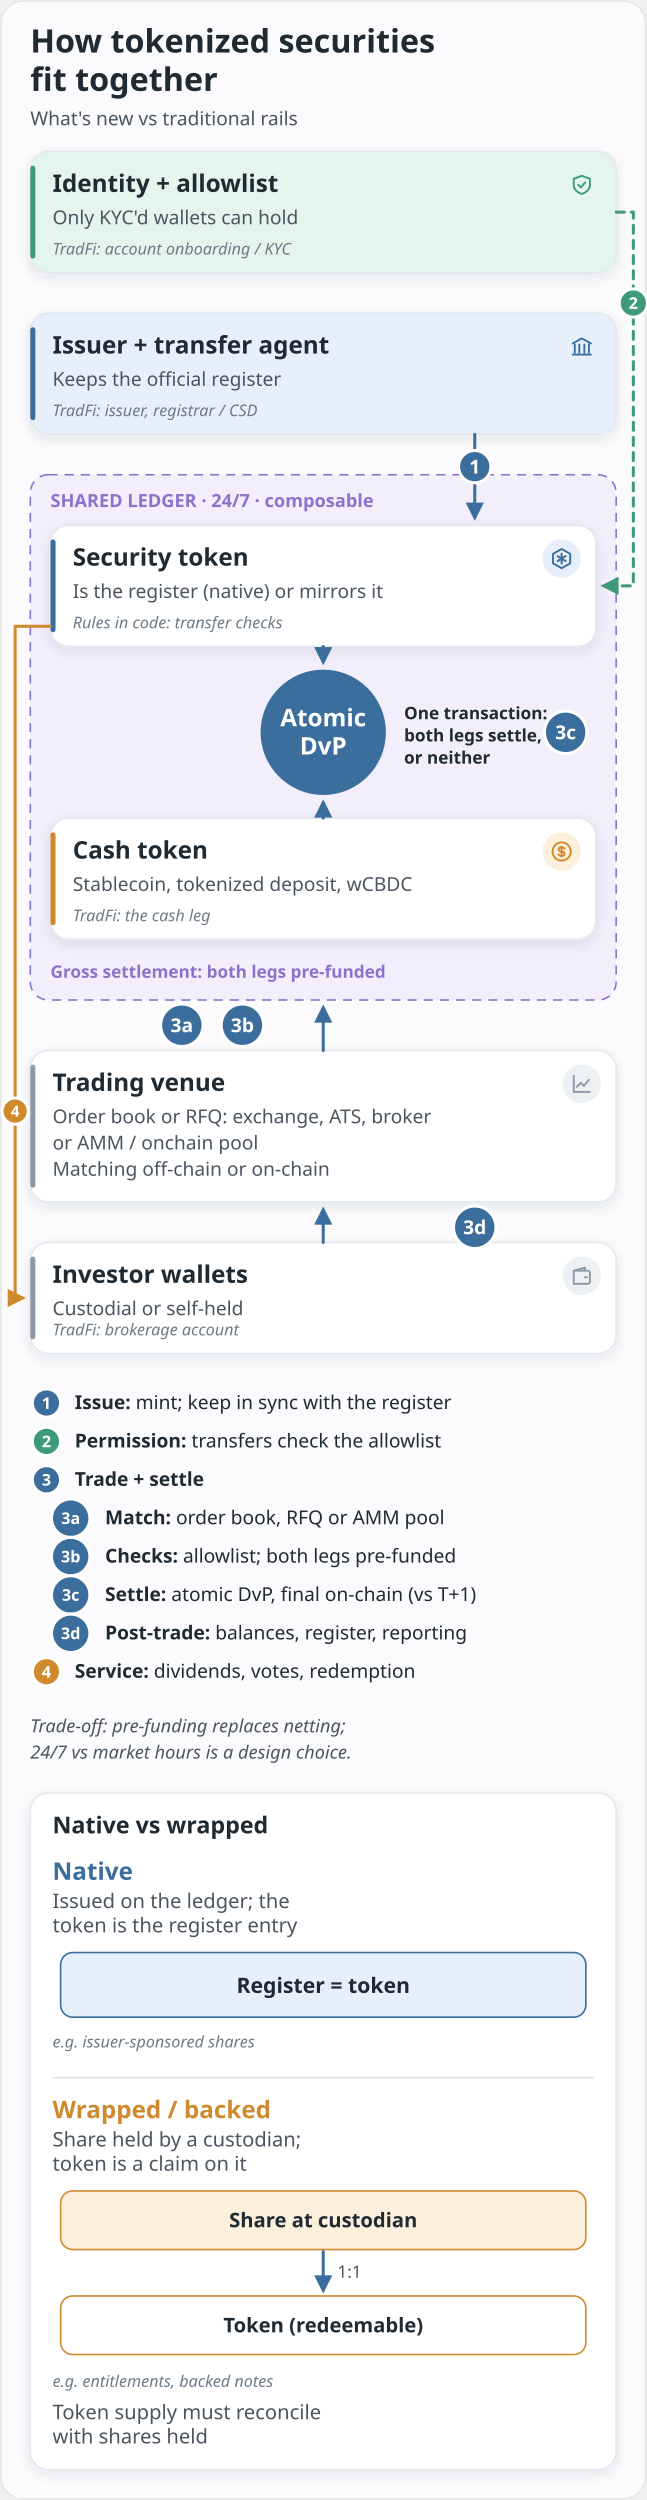
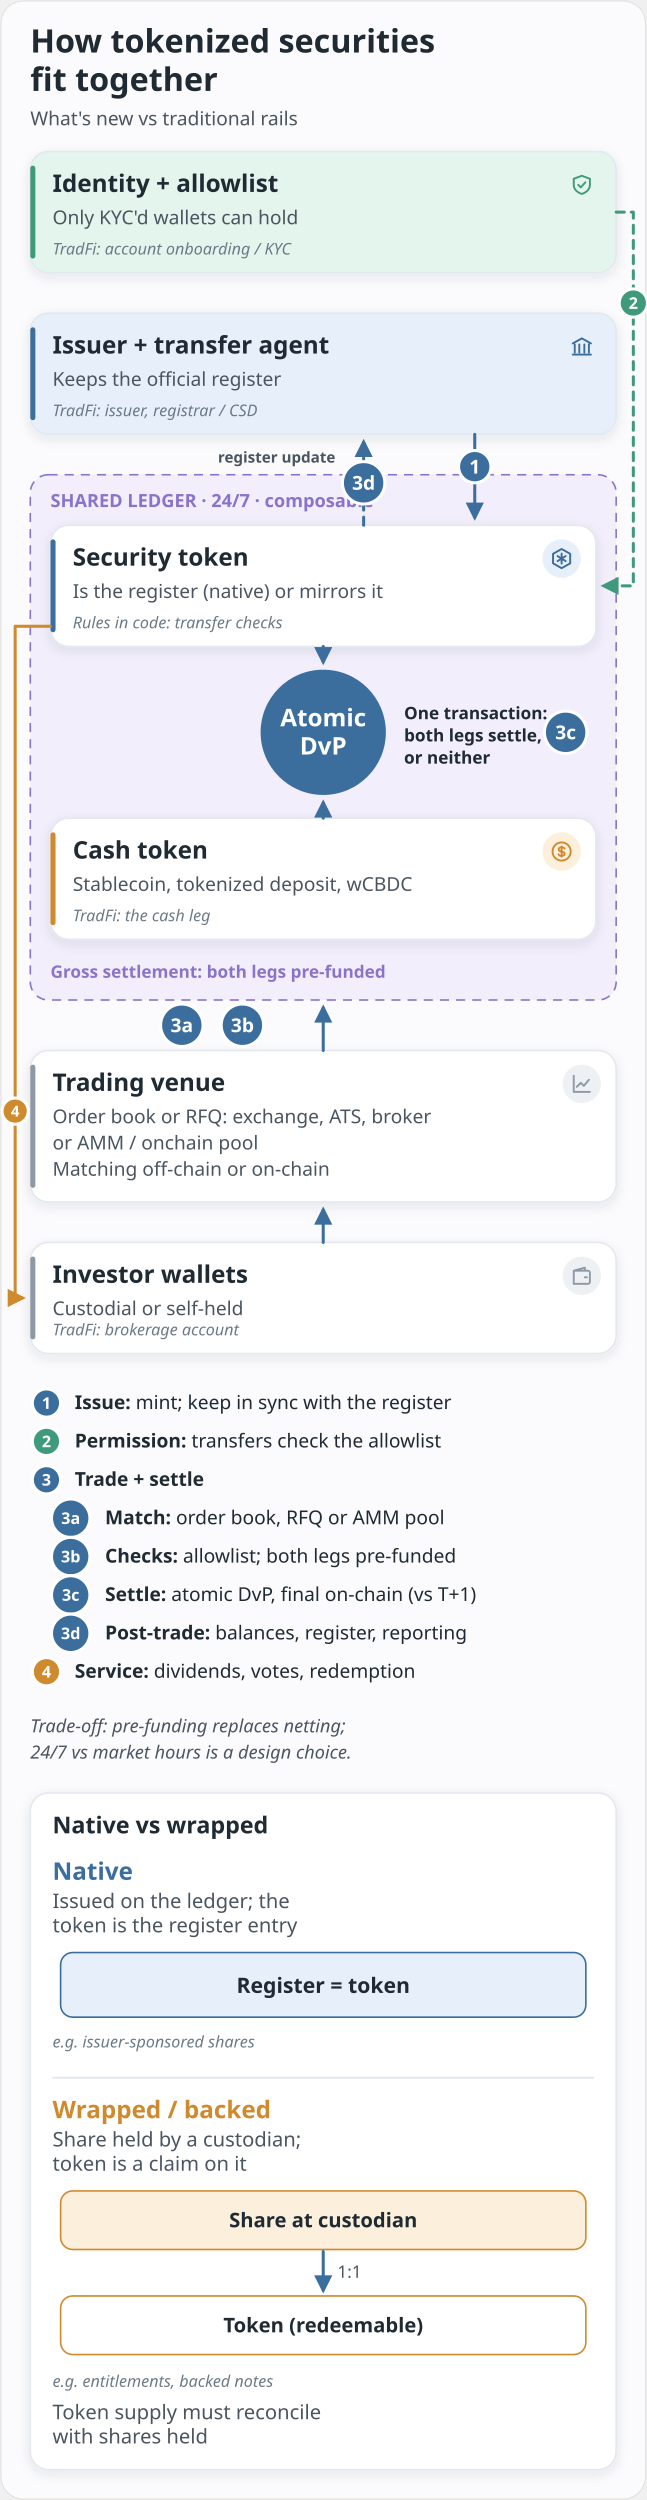
<svg xmlns="http://www.w3.org/2000/svg" viewBox="0 0 640 2475" width="640" height="2475" font-family="'Source Sans Pro','Source Sans 3','Noto Sans','Helvetica Neue',Arial,sans-serif" role="img" aria-labelledby="t d">
  <defs>
    <marker id="ar-blue" viewBox="0 0 10 10" refX="8" refY="5" markerWidth="6" markerHeight="6" orient="auto-start-reverse">
      <path d="M0,0L10,5L0,10z" fill="#3b6e9c" />
    </marker>
    <marker id="ar-green" viewBox="0 0 10 10" refX="8" refY="5" markerWidth="6" markerHeight="6" orient="auto-start-reverse">
      <path d="M0,0L10,5L0,10z" fill="#3f9a7c" />
    </marker>
    <marker id="ar-amber" viewBox="0 0 10 10" refX="8" refY="5" markerWidth="6" markerHeight="6" orient="auto-start-reverse">
      <path d="M0,0L10,5L0,10z" fill="#d08a2e" />
    </marker>
    <marker id="ar-gray" viewBox="0 0 10 10" refX="8" refY="5" markerWidth="6" markerHeight="6" orient="auto-start-reverse">
      <path d="M0,0L10,5L0,10z" fill="#8d9aa6" />
    </marker>
    <marker id="ar-violet" viewBox="0 0 10 10" refX="8" refY="5" markerWidth="6" markerHeight="6" orient="auto-start-reverse">
      <path d="M0,0L10,5L0,10z" fill="#8a73c9" />
    </marker>
    <filter id="sh" x="-10%" y="-10%" width="120%" height="130%">
      <feDropShadow dx="0" dy="4" stdDeviation="6" flood-color="#1f2a33" flood-opacity="0.10" />
    </filter>
  </defs>
  <rect x="1" y="1" width="638" height="2473" rx="22" fill="#fbfbfd" stroke="#e2dfdc" />
  <text x="30" y="52" font-size="32" fill="#1f2a33" font-weight="800" text-anchor="start">How tokenized securities</text>
  <text x="30" y="90" font-size="32" fill="#1f2a33" font-weight="800" text-anchor="start">fit together</text>
  <text x="30" y="124" font-size="19" fill="#4a5560" font-weight="400" text-anchor="start">What's new vs traditional rails</text>
  <rect x="30" y="150" width="580" height="120" rx="18" fill="#e4f5ee" stroke="#e3e7ee" stroke-width="1.6" filter="url(#sh)" />
  <rect x="30" y="164" width="5" height="92" rx="2.5" fill="#3f9a7c" />
  <text x="52" y="190" font-size="24" fill="#1f2a33" font-weight="700" text-anchor="start">Identity + allowlist</text>
  <text x="52" y="222" font-size="19" fill="#4a5560" font-weight="400" text-anchor="start">Only KYC'd wallets can hold</text>
  <text x="52" y="252" font-size="16" fill="#6b7a86" font-weight="400" text-anchor="start" font-style="italic">TradFi: account onboarding / KYC</text>
  <circle cx="576" cy="183" r="19" fill="#e4f5ee" />
  <g transform="translate(564,171)" fill="none" stroke="#3f9a7c" stroke-width="1.9" stroke-linecap="round" stroke-linejoin="round">
    <path d="M12 3l8 3v6c0 4.5-3.5 7.5-8 9-4.5-1.5-8-4.5-8-9V6z M8.5 12l2.5 2.5 4.5-5" />
  </g>
  <rect x="30" y="310" width="580" height="120" rx="18" fill="#e7f0fa" stroke="#e3e7ee" stroke-width="1.6" filter="url(#sh)" />
  <rect x="30" y="324" width="5" height="92" rx="2.5" fill="#3b6e9c" />
  <text x="52" y="350" font-size="24" fill="#1f2a33" font-weight="700" text-anchor="start">Issuer + transfer agent</text>
  <text x="52" y="382" font-size="19" fill="#4a5560" font-weight="400" text-anchor="start">Keeps the official register</text>
  <text x="52" y="412" font-size="16" fill="#6b7a86" font-weight="400" text-anchor="start" font-style="italic">TradFi: issuer, registrar / CSD</text>
  <circle cx="576" cy="343" r="19" fill="#e7f0fa" />
  <g transform="translate(564,331)" fill="none" stroke="#3b6e9c" stroke-width="1.9" stroke-linecap="round" stroke-linejoin="round">
    <path d="M3 9l9-5 9 5M5 10v8M9.5 10v8M14.5 10v8M19 10v8M3 20h18" />
  </g>
  <rect x="30" y="470" width="580" height="520" rx="18" fill="#f2eefc" stroke="#8a73c9" stroke-width="1.6" stroke-dasharray="9 7" />
  <text x="50" y="502" font-size="18" fill="#8a73c9" font-weight="700" text-anchor="start">SHARED LEDGER · 24/7 · composable</text>
  <rect x="50" y="520" width="540" height="120" rx="18" fill="#fff" stroke="#e3e7ee" stroke-width="1.6" filter="url(#sh)" />
  <rect x="50" y="534" width="5" height="92" rx="2.5" fill="#3b6e9c" />
  <text x="72" y="560" font-size="24" fill="#1f2a33" font-weight="700" text-anchor="start">Security token</text>
  <text x="72" y="592" font-size="19" fill="#4a5560" font-weight="400" text-anchor="start">Is the register (native) or mirrors it</text>
  <text x="72" y="622" font-size="16" fill="#6b7a86" font-weight="400" text-anchor="start" font-style="italic">Rules in code: transfer checks</text>
  <circle cx="556" cy="553" r="19" fill="#e7f0fa" />
  <g transform="translate(544,541)" fill="none" stroke="#3b6e9c" stroke-width="1.9" stroke-linecap="round" stroke-linejoin="round">
    <path d="M12 2.5l8.5 4.8v9.4L12 21.5l-8.5-4.8V7.3z M12 7v10 M8 9.5l8 5 M16 9.5l-8 5" />
  </g>
  <circle cx="320" cy="725" r="62" fill="#3b6e9c" />
  <text x="320" y="719" font-size="24" fill="#fff" font-weight="800" text-anchor="middle">Atomic</text>
  <text x="320" y="747" font-size="24" fill="#fff" font-weight="800" text-anchor="middle">DvP</text>
  <text x="400" y="712" font-size="17" fill="#1f2a33" font-weight="600" text-anchor="start">One transaction:</text>
  <text x="400" y="734" font-size="17" fill="#1f2a33" font-weight="600" text-anchor="start">both legs settle,</text>
  <text x="400" y="756" font-size="17" fill="#1f2a33" font-weight="600" text-anchor="start">or neither</text>
  <rect x="50" y="810" width="540" height="120" rx="18" fill="#fff" stroke="#e3e7ee" stroke-width="1.6" filter="url(#sh)" />
  <rect x="50" y="824" width="5" height="92" rx="2.5" fill="#d08a2e" />
  <text x="72" y="850" font-size="24" fill="#1f2a33" font-weight="700" text-anchor="start">Cash token</text>
  <text x="72" y="882" font-size="19" fill="#4a5560" font-weight="400" text-anchor="start">Stablecoin, tokenized deposit, wCBDC</text>
  <text x="72" y="912" font-size="16" fill="#6b7a86" font-weight="400" text-anchor="start" font-style="italic">TradFi: the cash leg</text>
  <circle cx="556" cy="843" r="19" fill="#fcf0dd" />
  <g transform="translate(544,831)" fill="none" stroke="#d08a2e" stroke-width="1.9" stroke-linecap="round" stroke-linejoin="round">
    <path d="M12 3a9 9 0 1 0 0.01 0z M12 7v10 M15 9.2c-.6-.9-1.7-1.4-3-1.4-1.8 0-3 .9-3 2.1 0 2.9 6 1.5 6 4.3 0 1.3-1.3 2.2-3 2.2-1.4 0-2.6-.6-3.1-1.6" />
  </g>
  <path d="M320,640 L320,655" fill="none" stroke="#3b6e9c" stroke-width="3" stroke-linecap="round" stroke-linejoin="round" marker-end="url(#ar-blue)" />
  <path d="M320,810 L320,795" fill="none" stroke="#3b6e9c" stroke-width="3" stroke-linecap="round" stroke-linejoin="round" marker-end="url(#ar-blue)" />
  <text x="50" y="968" font-size="17" fill="#8a73c9" font-weight="600" text-anchor="start">Gross settlement: both legs pre-funded</text>
  <rect x="30" y="1040" width="580" height="150" rx="18" fill="#fff" stroke="#e3e7ee" stroke-width="1.6" filter="url(#sh)" />
  <rect x="30" y="1054" width="5" height="122" rx="2.5" fill="#8d9aa6" />
  <text x="52" y="1080" font-size="24" fill="#1f2a33" font-weight="700" text-anchor="start">Trading venue</text>
  <text x="52" y="1112" font-size="19" fill="#4a5560" font-weight="400" text-anchor="start">Order book or RFQ: exchange, ATS, broker</text>
  <text x="52" y="1138" font-size="19" fill="#4a5560" font-weight="400" text-anchor="start">or AMM / onchain pool</text>
  <text x="52" y="1164" font-size="19" fill="#4a5560" font-weight="400" text-anchor="start">Matching off-chain or on-chain</text>
  <circle cx="576" cy="1073" r="19" fill="#eef1f4" />
  <g transform="translate(564,1061)" fill="none" stroke="#8d9aa6" stroke-width="1.9" stroke-linecap="round" stroke-linejoin="round">
    <path d="M4 20V4 M4 20h16 M7 15l4-4 3 3 5-6" />
  </g>
  <rect x="30" y="1230" width="580" height="110" rx="18" fill="#fff" stroke="#e3e7ee" stroke-width="1.6" filter="url(#sh)" />
  <rect x="30" y="1244" width="5" height="82" rx="2.5" fill="#8d9aa6" />
  <text x="52" y="1270" font-size="24" fill="#1f2a33" font-weight="700" text-anchor="start">Investor wallets</text>
  <text x="52" y="1302" font-size="19" fill="#4a5560" font-weight="400" text-anchor="start">Custodial or self-held</text>
  <text x="52" y="1322" font-size="16" fill="#6b7a86" font-weight="400" text-anchor="start" font-style="italic">TradFi: brokerage account</text>
  <circle cx="576" cy="1263" r="19" fill="#eef1f4" />
  <g transform="translate(564,1251)" fill="none" stroke="#8d9aa6" stroke-width="1.9" stroke-linecap="round" stroke-linejoin="round">
    <path d="M4 7h14a2 2 0 0 1 2 2v9a2 2 0 0 1-2 2H4z M4 7l11-3v3 M15 13.5h2" />
  </g>
  <path d="M320,1230 L320,1198" fill="none" stroke="#3b6e9c" stroke-width="3" stroke-linecap="round" stroke-linejoin="round" marker-end="url(#ar-blue)" />
  <path d="M320,1040 L320,998" fill="none" stroke="#3b6e9c" stroke-width="3" stroke-linecap="round" stroke-linejoin="round" marker-end="url(#ar-blue)" />
  <circle cx="180" cy="1015" r="21" fill="#3b6e9c" stroke="#fff" stroke-width="3" />
  <text x="180" y="1021.84" font-size="19" fill="#fff" font-weight="700" text-anchor="middle">3a</text>
  <circle cx="240" cy="1015" r="21" fill="#3b6e9c" stroke="#fff" stroke-width="3" />
  <text x="240" y="1021.84" font-size="19" fill="#fff" font-weight="700" text-anchor="middle">3b</text>
  <circle cx="560" cy="725" r="21" fill="#3b6e9c" stroke="#fff" stroke-width="3" />
  <text x="560" y="731.84" font-size="19" fill="#fff" font-weight="700" text-anchor="middle">3c</text>
-   <circle cx="470" cy="1215" r="21" fill="#3b6e9c" stroke="#fff" stroke-width="3" />
-   <text x="470" y="1221.84" font-size="19" fill="#fff" font-weight="700" text-anchor="middle">3d</text>
+   <path d="M360,520 L360,438" fill="none" stroke="#3b6e9c" stroke-width="3" stroke-linecap="round" stroke-linejoin="round" stroke-dasharray="8 7" marker-end="url(#ar-blue)" />
+   <circle cx="360" cy="478" r="21" fill="#3b6e9c" stroke="#fff" stroke-width="3" />
+   <text x="360" y="484.84" font-size="19" fill="#fff" font-weight="700" text-anchor="middle">3d</text>
+   <text x="332" y="458" font-size="15" fill="#4a5560" font-weight="600" text-anchor="end">register update</text>
  <path d="M470,430 L470,512" fill="none" stroke="#3b6e9c" stroke-width="3" stroke-linecap="round" stroke-linejoin="round" marker-end="url(#ar-blue)" />
  <circle cx="470" cy="462" r="16" fill="#3b6e9c" stroke="#fff" stroke-width="3" />
  <text x="470" y="468.84" font-size="19" fill="#fff" font-weight="700" text-anchor="middle">1</text>
  <path d="M610,210 L627,210 L627,580 L598,580" fill="none" stroke="#3f9a7c" stroke-width="3" stroke-linecap="round" stroke-linejoin="round" stroke-dasharray="8 7" marker-end="url(#ar-green)" />
  <circle cx="627" cy="300" r="14" fill="#3f9a7c" stroke="#fff" stroke-width="3" />
  <text x="627" y="305.76" font-size="16" fill="#fff" font-weight="700" text-anchor="middle">2</text>
  <path d="M50,620 L15,620 L15,1285 L22,1285" fill="none" stroke="#d08a2e" stroke-width="3" stroke-linecap="round" stroke-linejoin="round" marker-end="url(#ar-amber)" />
  <circle cx="15" cy="1100" r="13" fill="#d08a2e" stroke="#fff" stroke-width="3" />
  <text x="15" y="1105.4" font-size="15" fill="#fff" font-weight="700" text-anchor="middle">4</text>
  <circle cx="46" cy="1389" r="14" fill="#3b6e9c" stroke="#fff" stroke-width="3" />
  <text x="46" y="1394.76" font-size="16" fill="#fff" font-weight="700" text-anchor="middle">1</text>
  <text x="74" y="1395" font-size="19" fill="#1f2a33">
    <tspan font-weight="700">Issue:</tspan> mint; keep in sync with the register</text>
  <circle cx="46" cy="1427" r="14" fill="#3f9a7c" stroke="#fff" stroke-width="3" />
  <text x="46" y="1432.76" font-size="16" fill="#fff" font-weight="700" text-anchor="middle">2</text>
  <text x="74" y="1433" font-size="19" fill="#1f2a33">
    <tspan font-weight="700">Permission:</tspan> transfers check the allowlist</text>
  <circle cx="46" cy="1465" r="14" fill="#3b6e9c" stroke="#fff" stroke-width="3" />
  <text x="46" y="1470.76" font-size="16" fill="#fff" font-weight="700" text-anchor="middle">3</text>
  <text x="74" y="1471" font-size="19" fill="#1f2a33">
    <tspan font-weight="700">Trade + settle</tspan>
  </text>
  <circle cx="70" cy="1503" r="19" fill="#3b6e9c" stroke="#fff" stroke-width="3" />
  <text x="70" y="1508.76" font-size="16" fill="#fff" font-weight="700" text-anchor="middle">3a</text>
  <text x="104" y="1509" font-size="19" fill="#1f2a33">
    <tspan font-weight="700">Match:</tspan> order book, RFQ or AMM pool</text>
  <circle cx="70" cy="1541" r="19" fill="#3b6e9c" stroke="#fff" stroke-width="3" />
  <text x="70" y="1546.76" font-size="16" fill="#fff" font-weight="700" text-anchor="middle">3b</text>
  <text x="104" y="1547" font-size="19" fill="#1f2a33">
    <tspan font-weight="700">Checks:</tspan> allowlist; both legs pre-funded</text>
  <circle cx="70" cy="1579" r="19" fill="#3b6e9c" stroke="#fff" stroke-width="3" />
  <text x="70" y="1584.76" font-size="16" fill="#fff" font-weight="700" text-anchor="middle">3c</text>
  <text x="104" y="1585" font-size="19" fill="#1f2a33">
    <tspan font-weight="700">Settle:</tspan> atomic DvP, final on-chain (vs T+1)</text>
  <circle cx="70" cy="1617" r="19" fill="#3b6e9c" stroke="#fff" stroke-width="3" />
  <text x="70" y="1622.76" font-size="16" fill="#fff" font-weight="700" text-anchor="middle">3d</text>
  <text x="104" y="1623" font-size="19" fill="#1f2a33">
    <tspan font-weight="700">Post-trade:</tspan> balances, register, reporting</text>
  <circle cx="46" cy="1655" r="14" fill="#d08a2e" stroke="#fff" stroke-width="3" />
  <text x="46" y="1660.76" font-size="16" fill="#fff" font-weight="700" text-anchor="middle">4</text>
  <text x="74" y="1661" font-size="19" fill="#1f2a33">
    <tspan font-weight="700">Service:</tspan> dividends, votes, redemption</text>
  <text x="30" y="1715" font-size="18" fill="#4a5560" font-weight="400" text-anchor="start" font-style="italic">Trade-off: pre-funding replaces netting;</text>
  <text x="30" y="1741" font-size="18" fill="#4a5560" font-weight="400" text-anchor="start" font-style="italic">24/7 vs market hours is a design choice.</text>
  <rect x="30" y="1775" width="580" height="670" rx="18" fill="#fff" stroke="#e3e7ee" stroke-width="1.6" filter="url(#sh)" />
  <text x="52" y="1815" font-size="23" fill="#1f2a33" font-weight="800" text-anchor="start">Native vs wrapped</text>
  <text x="52" y="1861" font-size="24" fill="#3b6e9c" font-weight="700" text-anchor="start">Native</text>
  <text x="52" y="1889" font-size="20" fill="#4a5560" font-weight="400" text-anchor="start">Issued on the ledger; the</text>
  <text x="52" y="1913" font-size="20" fill="#4a5560" font-weight="400" text-anchor="start">token is the register entry</text>
  <rect x="60" y="1933" width="520" height="64" rx="12" fill="#e7f0fa" stroke="#3b6e9c" stroke-width="1.6" />
  <text x="320.0" y="1973" font-size="21" fill="#1f2a33" font-weight="700" text-anchor="middle">Register = token</text>
  <text x="52" y="2027" font-size="16" fill="#6b7a86" font-weight="400" text-anchor="start" font-style="italic">e.g. issuer-sponsored shares</text>
  <line x1="52" y1="2057" x2="588" y2="2057" stroke="#e3e7ee" stroke-width="2" />
  <text x="52" y="2097" font-size="24" fill="#d08a2e" font-weight="700" text-anchor="start">Wrapped / backed</text>
  <text x="52" y="2125" font-size="20" fill="#4a5560" font-weight="400" text-anchor="start">Share held by a custodian;</text>
  <text x="52" y="2149" font-size="20" fill="#4a5560" font-weight="400" text-anchor="start">token is a claim on it</text>
  <rect x="60" y="2169" width="520" height="58" rx="12" fill="#fcf0dd" stroke="#d08a2e" stroke-width="1.6" />
  <text x="320.0" y="2205" font-size="20" fill="#1f2a33" font-weight="700" text-anchor="middle">Share at custodian</text>
  <path d="M320.0,2229 L320.0,2267" fill="none" stroke="#3b6e9c" stroke-width="3" stroke-linecap="round" stroke-linejoin="round" marker-end="url(#ar-blue)" />
  <text x="334.0" y="2255" font-size="17" fill="#4a5560" font-weight="400" text-anchor="start">1:1</text>
  <rect x="60" y="2273" width="520" height="58" rx="12" fill="#fff" stroke="#d08a2e" stroke-width="1.6" />
  <text x="320.0" y="2309" font-size="20" fill="#1f2a33" font-weight="700" text-anchor="middle">Token (redeemable)</text>
  <text x="52" y="2363" font-size="16" fill="#6b7a86" font-weight="400" text-anchor="start" font-style="italic">e.g. entitlements, backed notes</text>
  <text x="52" y="2395" font-size="20" fill="#4a5560" font-weight="400" text-anchor="start">Token supply must reconcile</text>
  <text x="52" y="2419" font-size="20" fill="#4a5560" font-weight="400" text-anchor="start">with shares held</text>
</svg>
